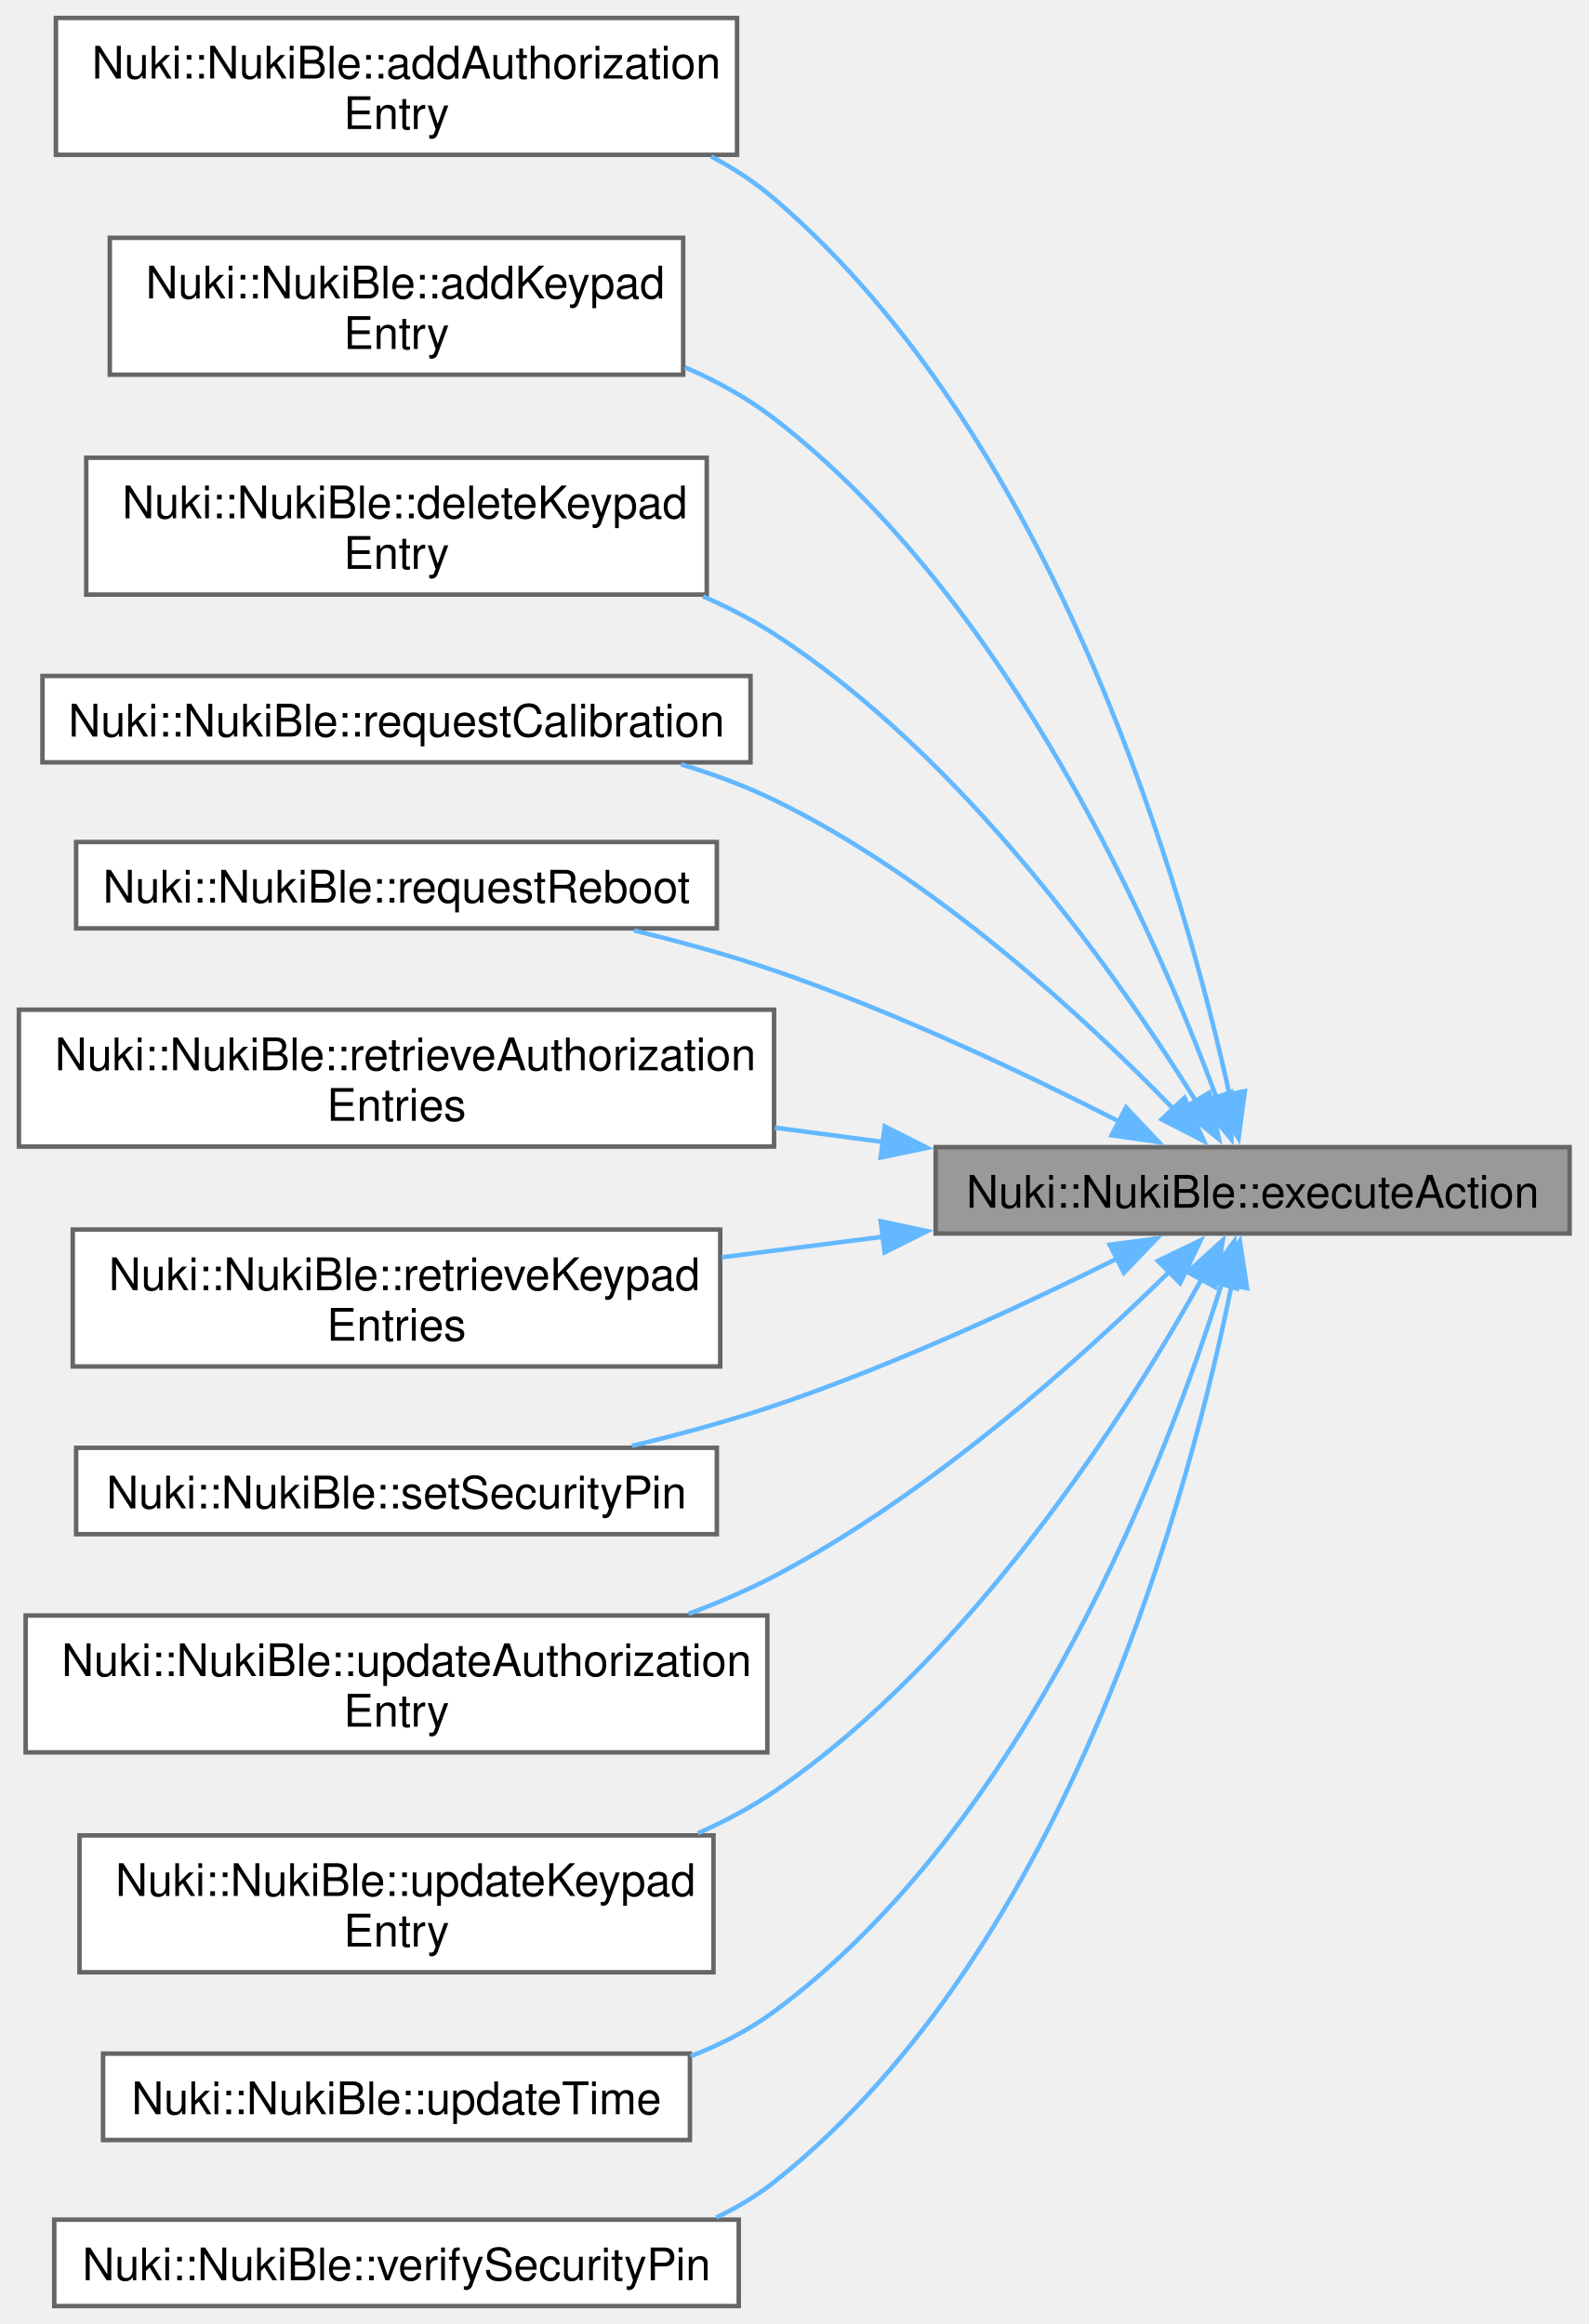
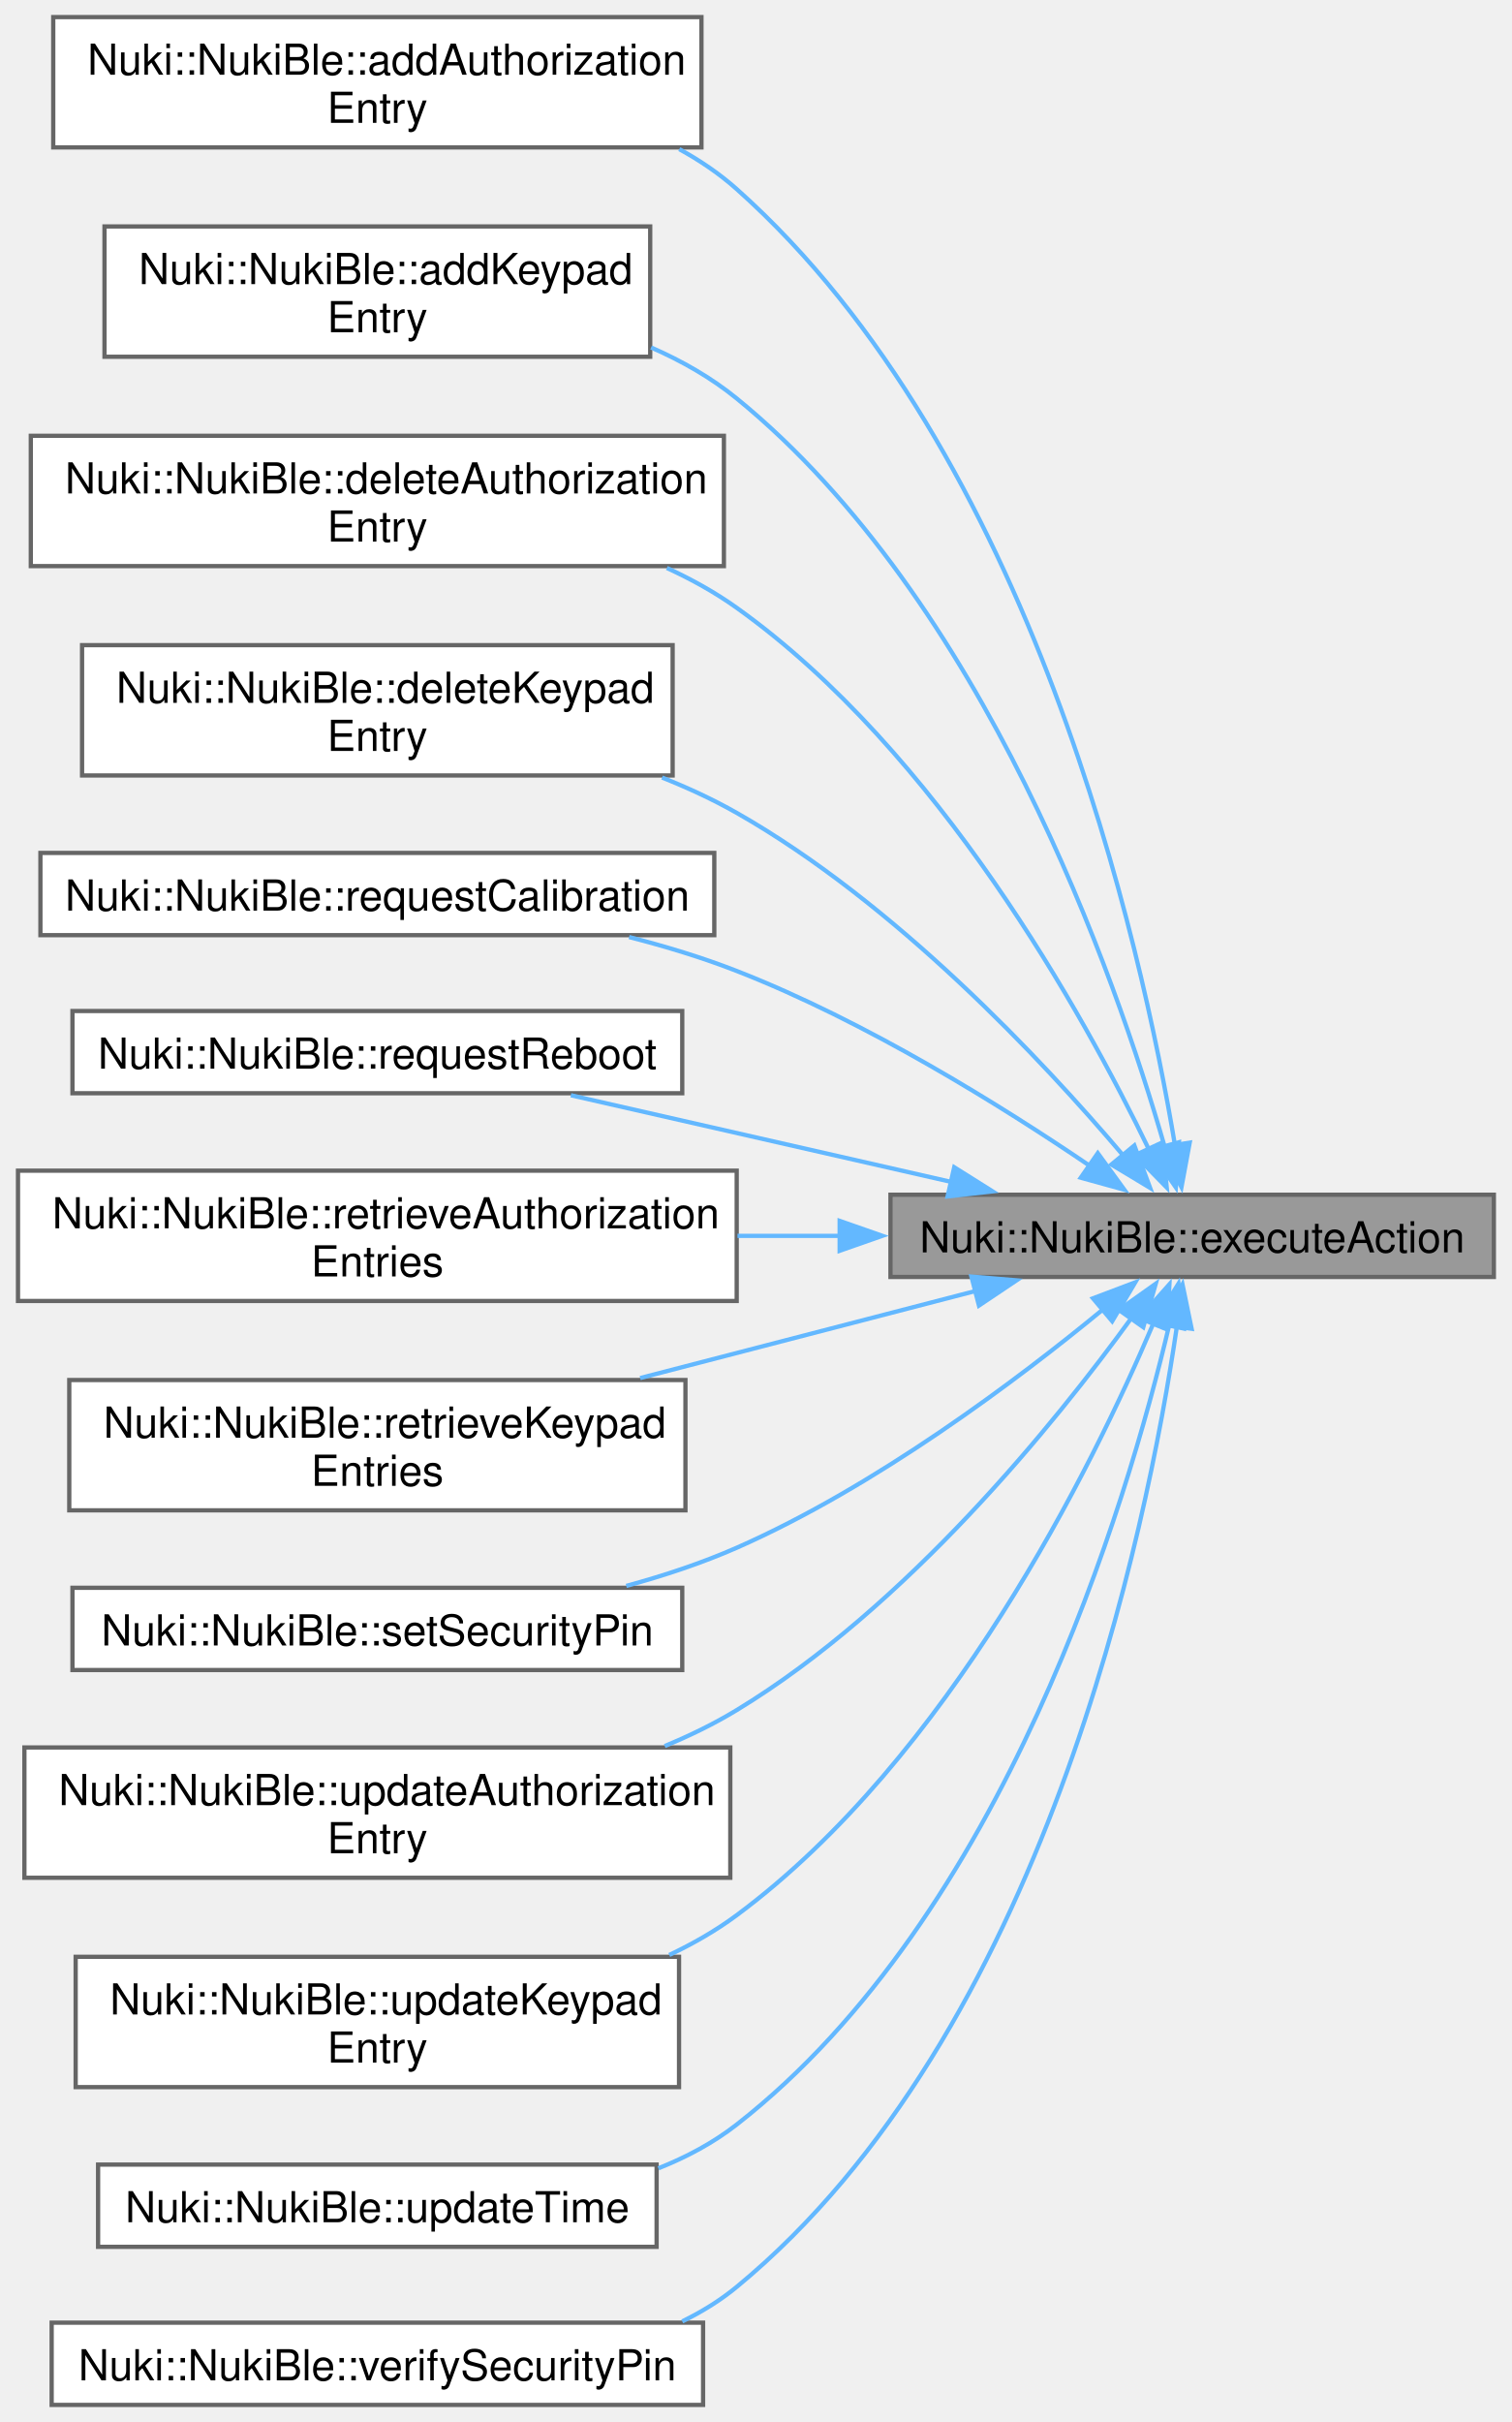
- <svg xmlns="http://www.w3.org/2000/svg" xmlns:xlink="http://www.w3.org/1999/xlink" width="354pt" height="518pt" viewBox="0.00 0.00 353.50 517.88">
-   <g id="graph0" class="graph" transform="scale(1 1) rotate(0) translate(4 513.88)">
+ <svg xmlns="http://www.w3.org/2000/svg" xmlns:xlink="http://www.w3.org/1999/xlink" width="354pt" height="567pt" viewBox="0.00 0.00 353.50 566.88">
+   <g id="graph0" class="graph" transform="scale(1 1) rotate(0) translate(4 562.88)">
    <g id="Node000001" class="node">
      <g id="a_Node000001">
        <a xlink:title=" ">
-           <polygon fill="#999999" stroke="#666666" points="345.5,-258.25 204.25,-258.25 204.25,-239 345.5,-239 345.5,-258.25" />
-           <text text-anchor="middle" x="274.88" y="-244.75" font-family="Helvetica,sans-Serif" font-size="10.00">Nuki::NukiBle::executeAction</text>
+           <polygon fill="#999999" stroke="#666666" points="345.5,-283.25 204.25,-283.25 204.25,-264 345.5,-264 345.5,-283.25" />
+           <text text-anchor="middle" x="274.88" y="-269.75" font-family="Helvetica,sans-Serif" font-size="10.00">Nuki::NukiBle::executeAction</text>
        </a>
      </g>
    </g>
    <g id="Node000002" class="node">
      <g id="a_Node000002">
        <a xlink:href="class_nuki_1_1_nuki_ble.html#a8c69d960c9034d3ae5877285b666f09c" target="_top" xlink:title="Sends a new authorization entry to the lock via BLE.">
-           <polygon fill="white" stroke="#666666" points="160,-509.88 8.25,-509.88 8.25,-479.38 160,-479.38 160,-509.88" />
-           <text text-anchor="start" x="16.25" y="-496.38" font-family="Helvetica,sans-Serif" font-size="10.00">Nuki::NukiBle::addAuthorization</text>
-           <text text-anchor="middle" x="84.12" y="-485.12" font-family="Helvetica,sans-Serif" font-size="10.00">Entry</text>
+           <polygon fill="white" stroke="#666666" points="160,-558.88 8.25,-558.88 8.25,-528.38 160,-528.38 160,-558.88" />
+           <text text-anchor="start" x="16.25" y="-545.38" font-family="Helvetica,sans-Serif" font-size="10.00">Nuki::NukiBle::addAuthorization</text>
+           <text text-anchor="middle" x="84.12" y="-534.12" font-family="Helvetica,sans-Serif" font-size="10.00">Entry</text>
        </a>
      </g>
    </g>
    <g id="edge1_Node000001_Node000002" class="edge">
      <g id="a_edge1_Node000001_Node000002">
        <a xlink:title=" ">
-           <path fill="none" stroke="#63b8ff" d="M269.71,-270.02C260,-314.04 231.73,-415.22 168.25,-469.62 164.02,-473.25 159.27,-476.36 154.25,-479.01" />
-           <polygon fill="#63b8ff" stroke="#63b8ff" points="273.13,-270.73 271.74,-260.23 266.28,-269.31 273.13,-270.73" />
+           <path fill="none" stroke="#63b8ff" d="M270.87,-294.71C263.01,-341.95 237.46,-456.94 168.25,-518.62 164.2,-522.23 159.65,-525.32 154.81,-527.97" />
+           <polygon fill="#63b8ff" stroke="#63b8ff" points="274.3,-295.44 272.37,-285.02 267.38,-294.36 274.3,-295.44" />
        </a>
      </g>
    </g>
    <g id="Node000003" class="node">
      <g id="a_Node000003">
        <a xlink:href="class_nuki_1_1_nuki_ble.html#ad96ef33212df343aa1433229f58f2ff7" target="_top" xlink:title="Send a new keypad entry to the lock via BLE.">
-           <polygon fill="white" stroke="#666666" points="148,-460.88 20.25,-460.88 20.25,-430.38 148,-430.38 148,-460.88" />
-           <text text-anchor="start" x="28.25" y="-447.38" font-family="Helvetica,sans-Serif" font-size="10.00">Nuki::NukiBle::addKeypad</text>
-           <text text-anchor="middle" x="84.12" y="-436.12" font-family="Helvetica,sans-Serif" font-size="10.00">Entry</text>
+           <polygon fill="white" stroke="#666666" points="148,-509.88 20.25,-509.88 20.25,-479.38 148,-479.38 148,-509.88" />
+           <text text-anchor="start" x="28.25" y="-496.38" font-family="Helvetica,sans-Serif" font-size="10.00">Nuki::NukiBle::addKeypad</text>
+           <text text-anchor="middle" x="84.12" y="-485.12" font-family="Helvetica,sans-Serif" font-size="10.00">Entry</text>
        </a>
      </g>
    </g>
    <g id="edge2_Node000001_Node000003" class="edge">
      <g id="a_edge2_Node000001_Node000003">
        <a xlink:title=" ">
-           <path fill="none" stroke="#63b8ff" d="M266.86,-269.17C253.49,-305.28 220.89,-380.1 168.25,-420.62 162.28,-425.22 155.47,-428.98 148.38,-432.04" />
-           <polygon fill="#63b8ff" stroke="#63b8ff" points="270.09,-270.54 270.15,-259.94 263.5,-268.19 270.09,-270.54" />
+           <path fill="none" stroke="#63b8ff" d="M268.43,-294.5C256.9,-334.54 226.21,-422.34 168.25,-469.62 162.29,-474.48 155.41,-478.4 148.21,-481.55" />
+           <polygon fill="#63b8ff" stroke="#63b8ff" points="271.78,-295.53 271.05,-284.96 265.03,-293.67 271.78,-295.53" />
        </a>
      </g>
    </g>
    <g id="Node000004" class="node">
      <g id="a_Node000004">
+         <a xlink:href="class_nuki_1_1_nuki_ble.html#afe0f8813341d3666aae927febd4ed866" target="_top" xlink:title="Deletes the authorization entry from the lock.">
+           <polygon fill="white" stroke="#666666" points="165.25,-460.88 3,-460.88 3,-430.38 165.25,-430.38 165.25,-460.88" />
+           <text text-anchor="start" x="11" y="-447.38" font-family="Helvetica,sans-Serif" font-size="10.00">Nuki::NukiBle::deleteAuthorization</text>
+           <text text-anchor="middle" x="84.12" y="-436.12" font-family="Helvetica,sans-Serif" font-size="10.00">Entry</text>
+         </a>
+       </g>
+     </g>
+     <g id="edge3_Node000001_Node000004" class="edge">
+       <g id="a_edge3_Node000001_Node000004">
+         <a xlink:title=" ">
+           <path fill="none" stroke="#63b8ff" d="M264.77,-293.81C249.42,-325.55 215.41,-386.96 168.25,-420.62 163.22,-424.21 157.67,-427.3 151.9,-429.94" />
+           <polygon fill="#63b8ff" stroke="#63b8ff" points="267.85,-295.48 268.92,-284.94 261.51,-292.51 267.85,-295.48" />
+         </a>
+       </g>
+     </g>
+     <g id="Node000005" class="node">
+       <g id="a_Node000005">
        <a xlink:href="class_nuki_1_1_nuki_ble.html#a1aacb6b629b0e93a6f819732ab95922b" target="_top" xlink:title="Delete a Keypad Entry.">
          <polygon fill="white" stroke="#666666" points="153.25,-411.88 15,-411.88 15,-381.38 153.25,-381.38 153.25,-411.88" />
          <text text-anchor="start" x="23" y="-398.38" font-family="Helvetica,sans-Serif" font-size="10.00">Nuki::NukiBle::deleteKeypad</text>
          <text text-anchor="middle" x="84.12" y="-387.12" font-family="Helvetica,sans-Serif" font-size="10.00">Entry</text>
        </a>
      </g>
    </g>
-     <g id="edge3_Node000001_Node000004" class="edge">
-       <g id="a_edge3_Node000001_Node000004">
-         <a xlink:title=" ">
-           <path fill="none" stroke="#63b8ff" d="M262.31,-268.39C245.21,-295.86 210.62,-345.28 168.25,-372.62 163.33,-375.8 157.98,-378.57 152.44,-380.97" />
-           <polygon fill="#63b8ff" stroke="#63b8ff" points="265.2,-270.38 267.38,-260.01 259.21,-266.75 265.2,-270.38" />
-         </a>
-       </g>
-     </g>
-     <g id="Node000005" class="node">
-       <g id="a_Node000005">
+     <g id="edge4_Node000001_Node000005" class="edge">
+       <g id="a_edge4_Node000001_Node000005">
+         <a xlink:title=" ">
+           <path fill="none" stroke="#63b8ff" d="M258.65,-292.54C239.73,-314.84 205.36,-351.52 168.25,-372.62 162.77,-375.74 156.84,-378.48 150.78,-380.89" />
+           <polygon fill="#63b8ff" stroke="#63b8ff" points="261.34,-294.78 265.03,-284.85 255.95,-290.31 261.34,-294.78" />
+         </a>
+       </g>
+     </g>
+     <g id="Node000006" class="node">
+       <g id="a_Node000006">
        <a xlink:href="class_nuki_1_1_nuki_ble.html#a5c80321a4355c9394be7a7de29133c7b" target="_top" xlink:title="Sends an calibration (mechanical) request to the lock via BLE.">
          <polygon fill="white" stroke="#666666" points="163,-363.25 5.25,-363.25 5.25,-344 163,-344 163,-363.25" />
          <text text-anchor="middle" x="84.12" y="-349.75" font-family="Helvetica,sans-Serif" font-size="10.00">Nuki::NukiBle::requestCalibration</text>
        </a>
      </g>
    </g>
-     <g id="edge4_Node000001_Node000005" class="edge">
-       <g id="a_edge4_Node000001_Node000005">
-         <a xlink:title=" ">
-           <path fill="none" stroke="#63b8ff" d="M257.22,-266.77C237.82,-286.76 203.85,-318.38 168.25,-335.62 161.74,-338.78 154.67,-341.39 147.51,-343.54" />
-           <polygon fill="#63b8ff" stroke="#63b8ff" points="259.69,-269.25 264.03,-259.59 254.61,-264.44 259.69,-269.25" />
-         </a>
-       </g>
-     </g>
-     <g id="Node000006" class="node">
-       <g id="a_Node000006">
+     <g id="edge5_Node000001_Node000006" class="edge">
+       <g id="a_edge5_Node000001_Node000006">
+         <a xlink:title=" ">
+           <path fill="none" stroke="#63b8ff" d="M251.04,-289.92C230.35,-303.97 198.55,-323.8 168.25,-335.62 160.27,-338.74 151.64,-341.36 143.06,-343.56" />
+           <polygon fill="#63b8ff" stroke="#63b8ff" points="252.78,-292.98 259.01,-284.41 248.79,-287.23 252.78,-292.98" />
+         </a>
+       </g>
+     </g>
+     <g id="Node000007" class="node">
+       <g id="a_Node000007">
        <a xlink:href="class_nuki_1_1_nuki_ble.html#a80e616a2f3d29be9d96d5233b9fefa1a" target="_top" xlink:title="Sends an reboot request to the lock via BLE.">
          <polygon fill="white" stroke="#666666" points="155.5,-326.25 12.75,-326.25 12.75,-307 155.5,-307 155.5,-326.25" />
          <text text-anchor="middle" x="84.12" y="-312.75" font-family="Helvetica,sans-Serif" font-size="10.00">Nuki::NukiBle::requestReboot</text>
        </a>
      </g>
    </g>
-     <g id="edge5_Node000001_Node000006" class="edge">
-       <g id="a_edge5_Node000001_Node000006">
-         <a xlink:title=" ">
-           <path fill="none" stroke="#63b8ff" d="M245.19,-263.93C224.32,-274.57 195.13,-288.43 168.25,-297.62 158.3,-301.03 147.48,-304 137.03,-306.53" />
-           <polygon fill="#63b8ff" stroke="#63b8ff" points="246.67,-267.11 253.94,-259.4 243.45,-260.89 246.67,-267.11" />
-         </a>
-       </g>
-     </g>
-     <g id="Node000007" class="node">
-       <g id="a_Node000007">
+     <g id="edge6_Node000001_Node000007" class="edge">
+       <g id="a_edge6_Node000001_Node000007">
+         <a xlink:title=" ">
+           <path fill="none" stroke="#63b8ff" d="M218.64,-286.21C190.24,-292.68 156.08,-300.46 129.43,-306.53" />
+           <polygon fill="#63b8ff" stroke="#63b8ff" points="219.17,-289.68 228.15,-284.04 217.62,-282.85 219.17,-289.68" />
+         </a>
+       </g>
+     </g>
+     <g id="Node000008" class="node">
+       <g id="a_Node000008">
        <a xlink:href="class_nuki_1_1_nuki_ble.html#a0fb824539f7166cc53162e94267f0db0" target="_top" xlink:title="Request the lock via BLE to send the existing authorizationentries.">
          <polygon fill="white" stroke="#666666" points="168.25,-288.88 0,-288.88 0,-258.38 168.25,-258.38 168.25,-288.88" />
          <text text-anchor="start" x="8" y="-275.38" font-family="Helvetica,sans-Serif" font-size="10.00">Nuki::NukiBle::retrieveAuthorization</text>
          <text text-anchor="middle" x="84.12" y="-264.12" font-family="Helvetica,sans-Serif" font-size="10.00">Entries</text>
        </a>
      </g>
    </g>
-     <g id="edge6_Node000001_Node000007" class="edge">
-       <g id="a_edge6_Node000001_Node000007">
-         <a xlink:title=" ">
-           <path fill="none" stroke="#63b8ff" d="M192.63,-259.39C184.62,-260.45 176.47,-261.53 168.43,-262.59" />
-           <polygon fill="#63b8ff" stroke="#63b8ff" points="192.91,-262.88 202.36,-258.1 191.99,-255.94 192.91,-262.88" />
-         </a>
-       </g>
-     </g>
-     <g id="Node000008" class="node">
-       <g id="a_Node000008">
+     <g id="edge7_Node000001_Node000008" class="edge">
+       <g id="a_edge7_Node000001_Node000008">
+         <a xlink:title=" ">
+           <path fill="none" stroke="#63b8ff" d="M192.36,-273.62C184.43,-273.62 176.38,-273.62 168.43,-273.62" />
+           <polygon fill="#63b8ff" stroke="#63b8ff" points="192.35,-277.13 202.35,-273.63 192.35,-270.13 192.35,-277.13" />
+         </a>
+       </g>
+     </g>
+     <g id="Node000009" class="node">
+       <g id="a_Node000009">
        <a xlink:href="class_nuki_1_1_nuki_ble.html#a6f669d52198915978c51ee441aec3c6d" target="_top" xlink:title="Request the lock via BLE to send the existing keypad entries.">
          <polygon fill="white" stroke="#666666" points="156.25,-239.88 12,-239.88 12,-209.38 156.25,-209.38 156.25,-239.88" />
          <text text-anchor="start" x="20" y="-226.38" font-family="Helvetica,sans-Serif" font-size="10.00">Nuki::NukiBle::retrieveKeypad</text>
          <text text-anchor="middle" x="84.12" y="-215.12" font-family="Helvetica,sans-Serif" font-size="10.00">Entries</text>
        </a>
      </g>
    </g>
-     <g id="edge7_Node000001_Node000008" class="edge">
-       <g id="a_edge7_Node000001_Node000008">
-         <a xlink:title=" ">
-           <path fill="none" stroke="#63b8ff" d="M192.52,-238.28C180.57,-236.76 168.33,-235.21 156.6,-233.71" />
-           <polygon fill="#63b8ff" stroke="#63b8ff" points="192,-241.74 202.36,-239.53 192.88,-234.8 192,-241.74" />
-         </a>
-       </g>
-     </g>
-     <g id="Node000009" class="node">
-       <g id="a_Node000009">
+     <g id="edge8_Node000001_Node000009" class="edge">
+       <g id="a_edge8_Node000001_Node000009">
+         <a xlink:title=" ">
+           <path fill="none" stroke="#63b8ff" d="M224.2,-260.73C200.13,-254.48 171.01,-246.92 145.65,-240.34" />
+           <polygon fill="#63b8ff" stroke="#63b8ff" points="223.2,-264.09 233.76,-263.21 224.96,-257.31 223.2,-264.09" />
+         </a>
+       </g>
+     </g>
+     <g id="Node000010" class="node">
+       <g id="a_Node000010">
        <a xlink:href="class_nuki_1_1_nuki_ble.html#a6603fe4282fcab83f3038400e2c70207" target="_top" xlink:title="Send the new pincode command to the lock via BLE (this command uses the earlier by saveSecurityPincod...">
          <polygon fill="white" stroke="#666666" points="155.5,-191.25 12.75,-191.25 12.75,-172 155.5,-172 155.5,-191.25" />
          <text text-anchor="middle" x="84.12" y="-177.75" font-family="Helvetica,sans-Serif" font-size="10.00">Nuki::NukiBle::setSecurityPin</text>
        </a>
      </g>
    </g>
-     <g id="edge8_Node000001_Node000009" class="edge">
-       <g id="a_edge8_Node000001_Node000009">
-         <a xlink:title=" ">
-           <path fill="none" stroke="#63b8ff" d="M244.77,-233.47C223.91,-223.09 194.9,-209.62 168.25,-200.62 158.15,-197.22 147.16,-194.22 136.57,-191.68" />
-           <polygon fill="#63b8ff" stroke="#63b8ff" points="243.03,-236.51 253.53,-237.89 246.18,-230.26 243.03,-236.51" />
-         </a>
-       </g>
-     </g>
-     <g id="Node000010" class="node">
-       <g id="a_Node000010">
+     <g id="edge9_Node000001_Node000010" class="edge">
+       <g id="a_edge9_Node000001_Node000010">
+         <a xlink:title=" ">
+           <path fill="none" stroke="#63b8ff" d="M254.11,-256.5C233.87,-239.83 200.83,-214.97 168.25,-200.62 160.12,-197.05 151.24,-194.1 142.4,-191.69" />
+           <polygon fill="#63b8ff" stroke="#63b8ff" points="251.65,-259 261.56,-262.75 256.15,-253.64 251.65,-259" />
+         </a>
+       </g>
+     </g>
+     <g id="Node000011" class="node">
+       <g id="a_Node000011">
        <a xlink:href="class_nuki_1_1_nuki_ble.html#af47efb4e020a327687327ad82963b347" target="_top" xlink:title="Sends an updated authorization entry to the lock via BLE.">
          <polygon fill="white" stroke="#666666" points="166.75,-153.88 1.5,-153.88 1.5,-123.38 166.75,-123.38 166.75,-153.88" />
          <text text-anchor="start" x="9.5" y="-140.38" font-family="Helvetica,sans-Serif" font-size="10.00">Nuki::NukiBle::updateAuthorization</text>
          <text text-anchor="middle" x="84.12" y="-129.12" font-family="Helvetica,sans-Serif" font-size="10.00">Entry</text>
        </a>
      </g>
    </g>
-     <g id="edge9_Node000001_Node000010" class="edge">
-       <g id="a_edge9_Node000001_Node000010">
-         <a xlink:title=" ">
-           <path fill="none" stroke="#63b8ff" d="M256.34,-230.53C236.61,-211.13 202.77,-180.69 168.25,-162.62 162.26,-159.49 155.81,-156.72 149.24,-154.27" />
-           <polygon fill="#63b8ff" stroke="#63b8ff" points="253.76,-232.9 263.3,-237.51 258.72,-227.95 253.76,-232.9" />
-         </a>
-       </g>
-     </g>
-     <g id="Node000011" class="node">
-       <g id="a_Node000011">
+     <g id="edge10_Node000001_Node000011" class="edge">
+       <g id="a_edge10_Node000001_Node000011">
+         <a xlink:title=" ">
+           <path fill="none" stroke="#63b8ff" d="M260.76,-254.53C242.75,-229.74 208.02,-186.77 168.25,-162.62 162.99,-159.43 157.28,-156.64 151.4,-154.21" />
+           <polygon fill="#63b8ff" stroke="#63b8ff" points="257.71,-256.28 266.35,-262.42 263.43,-252.24 257.71,-256.28" />
+         </a>
+       </g>
+     </g>
+     <g id="Node000012" class="node">
+       <g id="a_Node000012">
        <a xlink:href="class_nuki_1_1_nuki_ble.html#a0f1be2034e079e676a7771dfb775df81" target="_top" xlink:title="Send an updated keypad entry to the lock via BLE.">
          <polygon fill="white" stroke="#666666" points="154.75,-104.88 13.5,-104.88 13.5,-74.38 154.75,-74.38 154.75,-104.88" />
          <text text-anchor="start" x="21.5" y="-91.38" font-family="Helvetica,sans-Serif" font-size="10.00">Nuki::NukiBle::updateKeypad</text>
          <text text-anchor="middle" x="84.12" y="-80.12" font-family="Helvetica,sans-Serif" font-size="10.00">Entry</text>
        </a>
      </g>
    </g>
-     <g id="edge10_Node000001_Node000011" class="edge">
-       <g id="a_edge10_Node000001_Node000011">
-         <a xlink:title=" ">
-           <path fill="none" stroke="#63b8ff" d="M263.61,-229.01C247.32,-199.76 212.76,-144.93 168.25,-114.62 163.02,-111.06 157.27,-108 151.3,-105.36" />
-           <polygon fill="#63b8ff" stroke="#63b8ff" points="260.39,-230.4 268.23,-237.53 266.54,-227.07 260.39,-230.4" />
-         </a>
-       </g>
-     </g>
-     <g id="Node000012" class="node">
-       <g id="a_Node000012">
+     <g id="edge11_Node000001_Node000012" class="edge">
+       <g id="a_edge11_Node000001_Node000012">
+         <a xlink:title=" ">
+           <path fill="none" stroke="#63b8ff" d="M265.83,-253.22C251.42,-219.34 218.01,-151.54 168.25,-114.62 163.41,-111.03 158.05,-107.95 152.46,-105.31" />
+           <polygon fill="#63b8ff" stroke="#63b8ff" points="262.51,-254.37 269.55,-262.29 268.99,-251.71 262.51,-254.37" />
+         </a>
+       </g>
+     </g>
+     <g id="Node000013" class="node">
+       <g id="a_Node000013">
        <a xlink:href="class_nuki_1_1_nuki_ble.html#aac2e6b5ca939d23e8f590519b78df9f1" target="_top" xlink:title="Sends the time to be set to the lock via BLE.">
          <polygon fill="white" stroke="#666666" points="149.5,-56.25 18.75,-56.25 18.75,-37 149.5,-37 149.5,-56.25" />
          <text text-anchor="middle" x="84.12" y="-42.75" font-family="Helvetica,sans-Serif" font-size="10.00">Nuki::NukiBle::updateTime</text>
        </a>
      </g>
    </g>
-     <g id="edge11_Node000001_Node000012" class="edge">
-       <g id="a_edge11_Node000001_Node000012">
-         <a xlink:title=" ">
-           <path fill="none" stroke="#63b8ff" d="M268.03,-227.99C256.06,-189.65 224.97,-107.5 168.25,-65.62 162.65,-61.49 156.31,-58.24 149.68,-55.68" />
-           <polygon fill="#63b8ff" stroke="#63b8ff" points="264.61,-228.77 270.82,-237.35 271.32,-226.76 264.61,-228.77" />
-         </a>
-       </g>
-     </g>
-     <g id="Node000013" class="node">
-       <g id="a_Node000013">
+     <g id="edge12_Node000001_Node000013" class="edge">
+       <g id="a_edge12_Node000001_Node000013">
+         <a xlink:title=" ">
+           <path fill="none" stroke="#63b8ff" d="M269.53,-252.86C259.55,-210.62 230.88,-114.51 168.25,-65.62 162.77,-61.34 156.49,-57.99 149.91,-55.38" />
+           <polygon fill="#63b8ff" stroke="#63b8ff" points="266.07,-253.45 271.67,-262.44 272.9,-251.92 266.07,-253.45" />
+         </a>
+       </g>
+     </g>
+     <g id="Node000014" class="node">
+       <g id="a_Node000014">
        <a xlink:href="class_nuki_1_1_nuki_ble.html#a2c962e2c69d9063972790109704dd233" target="_top" xlink:title="Send the verify pincode command via BLE to the lock. This command uses the earlier by saveSecurityPin...">
          <polygon fill="white" stroke="#666666" points="160.38,-19.25 7.88,-19.25 7.88,0 160.38,0 160.38,-19.25" />
          <text text-anchor="middle" x="84.12" y="-5.75" font-family="Helvetica,sans-Serif" font-size="10.00">Nuki::NukiBle::verifySecurityPin</text>
        </a>
      </g>
    </g>
-     <g id="edge12_Node000001_Node000013" class="edge">
-       <g id="a_edge12_Node000001_Node000013">
-         <a xlink:title=" ">
-           <path fill="none" stroke="#63b8ff" d="M270.23,-227.73C261.34,-183.42 234.27,-79.83 168.25,-27.62 164.31,-24.51 159.95,-21.91 155.36,-19.73" />
-           <polygon fill="#63b8ff" stroke="#63b8ff" points="266.74,-228.12 272.03,-237.3 273.62,-226.82 266.74,-228.12" />
+     <g id="edge13_Node000001_Node000014" class="edge">
+       <g id="a_edge13_Node000001_Node000014">
+         <a xlink:title=" ">
+           <path fill="none" stroke="#63b8ff" d="M271.29,-252.39C264.25,-204.35 240.21,-86.92 168.25,-27.62 164.38,-24.43 160.06,-21.77 155.5,-19.55" />
+           <polygon fill="#63b8ff" stroke="#63b8ff" points="267.81,-252.81 272.61,-262.25 274.75,-251.87 267.81,-252.81" />
        </a>
      </g>
    </g>
  </g>
</svg>
